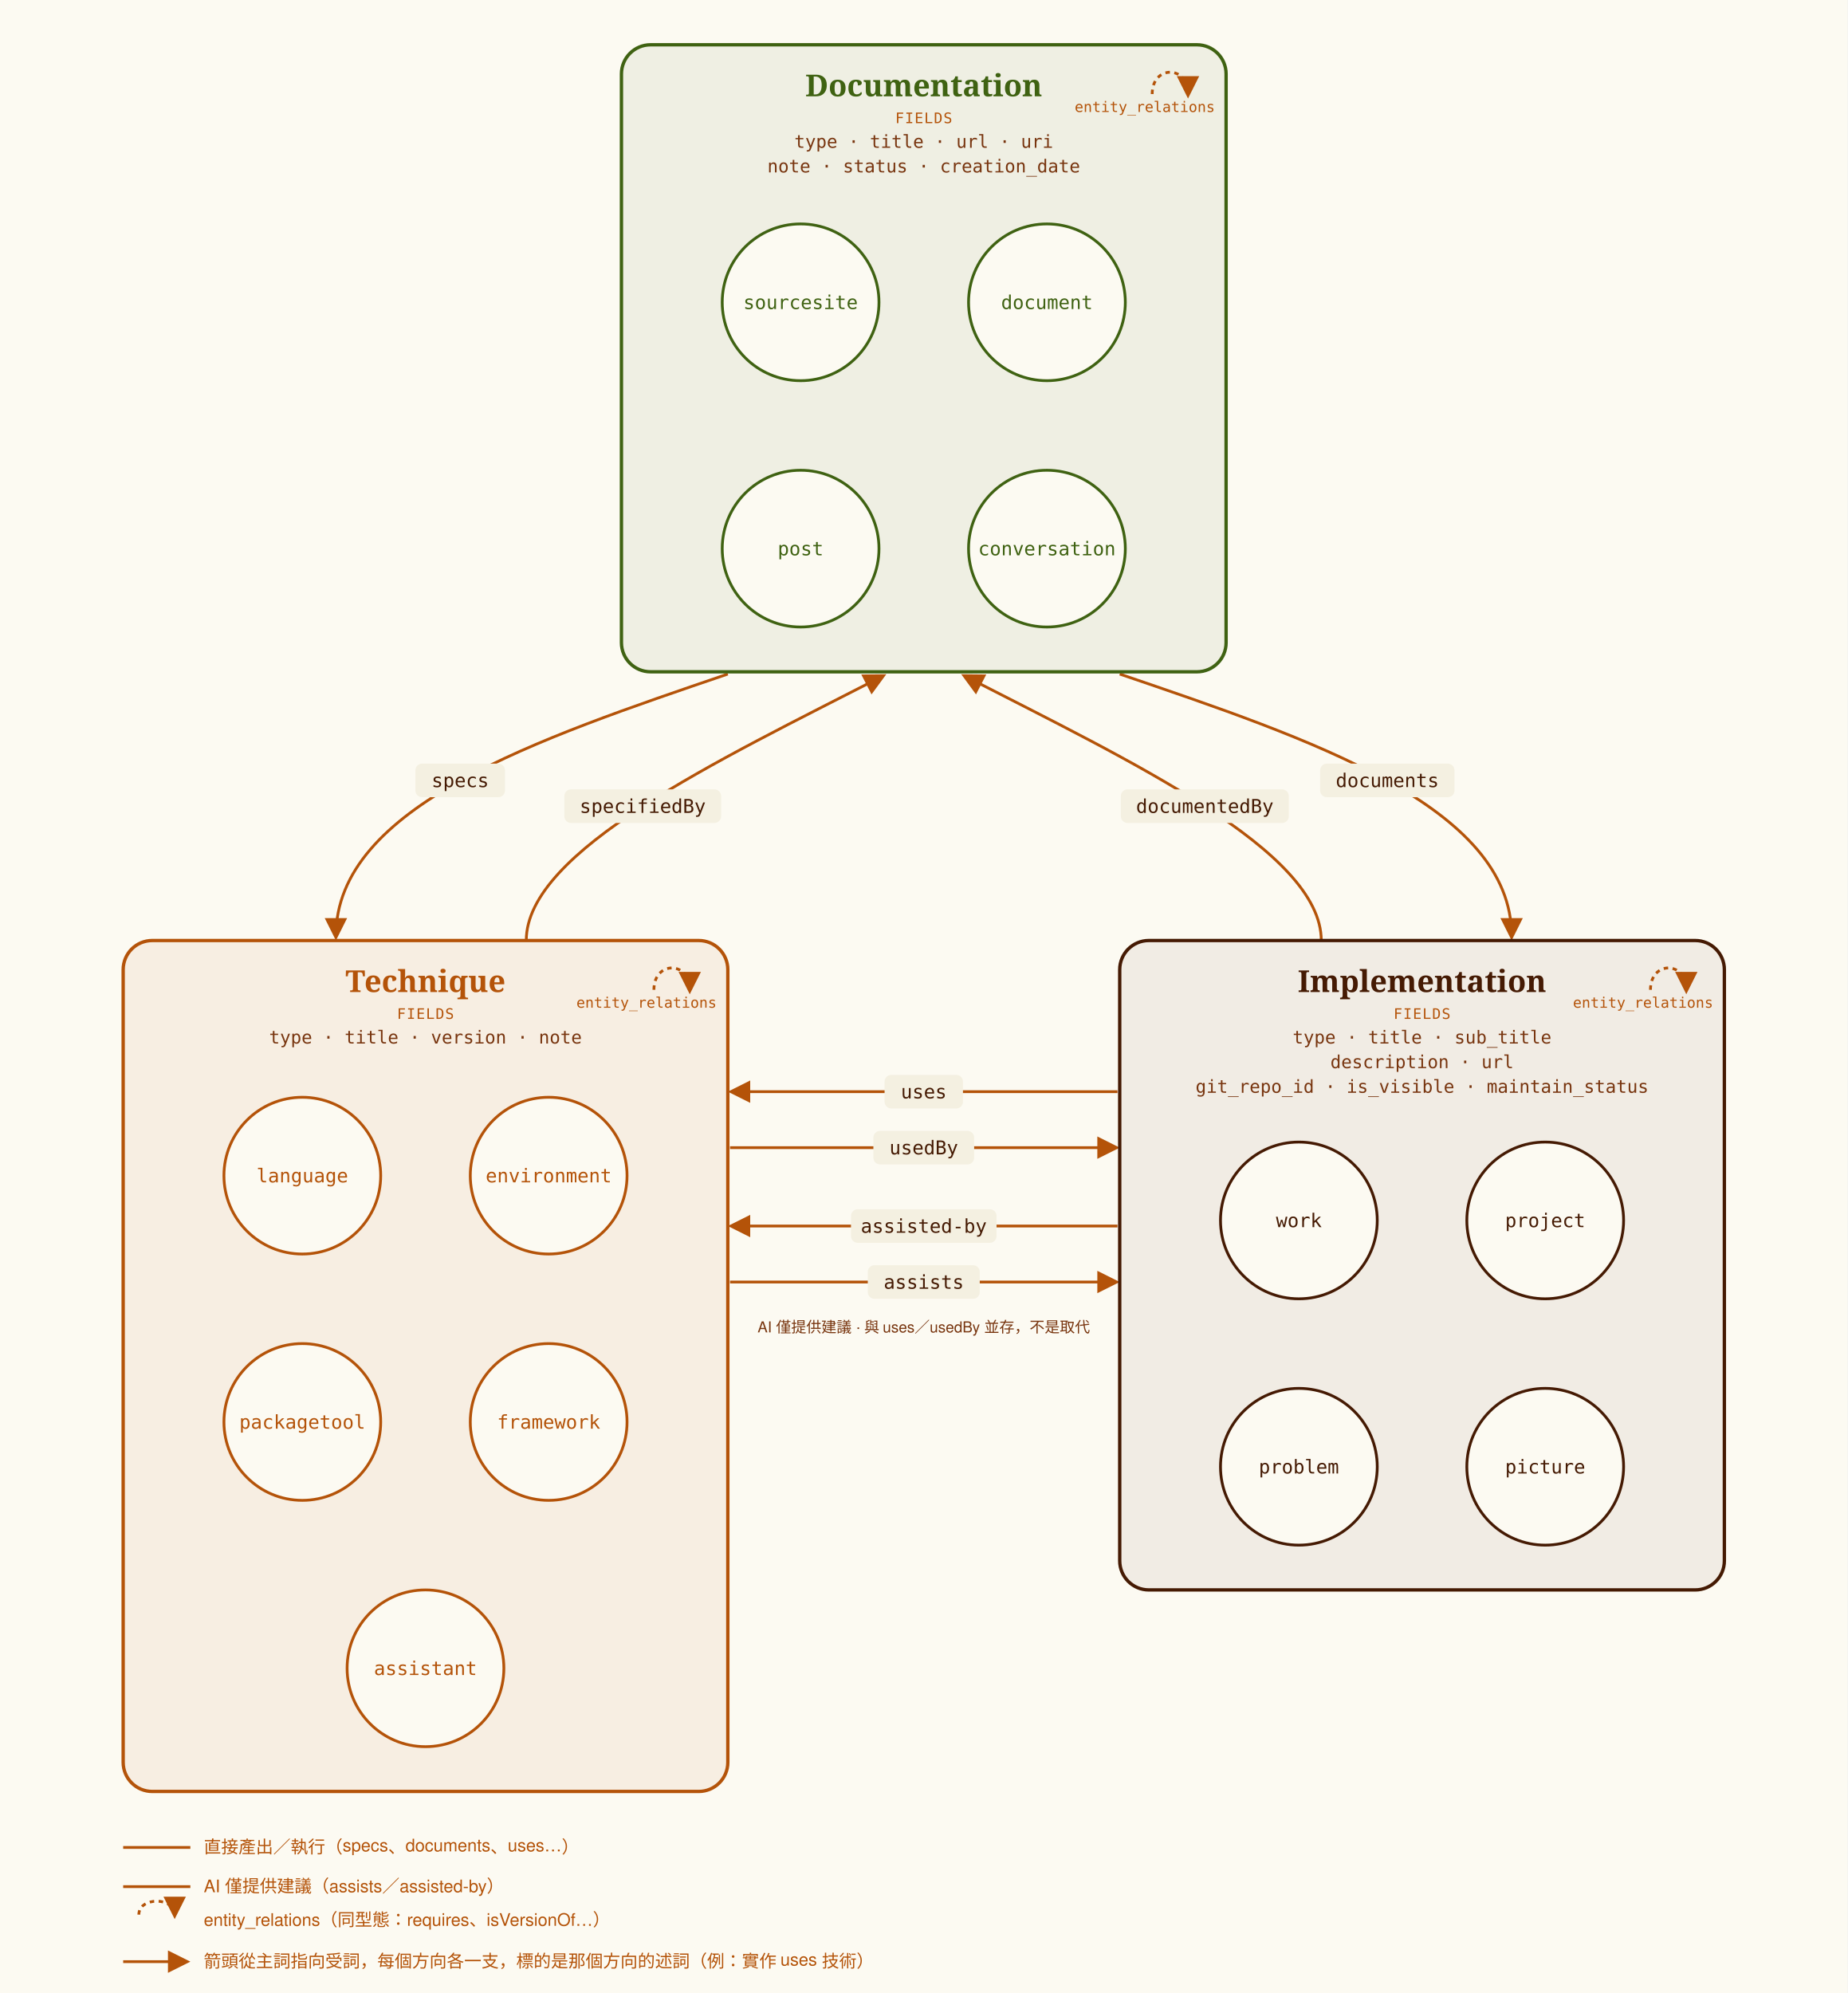
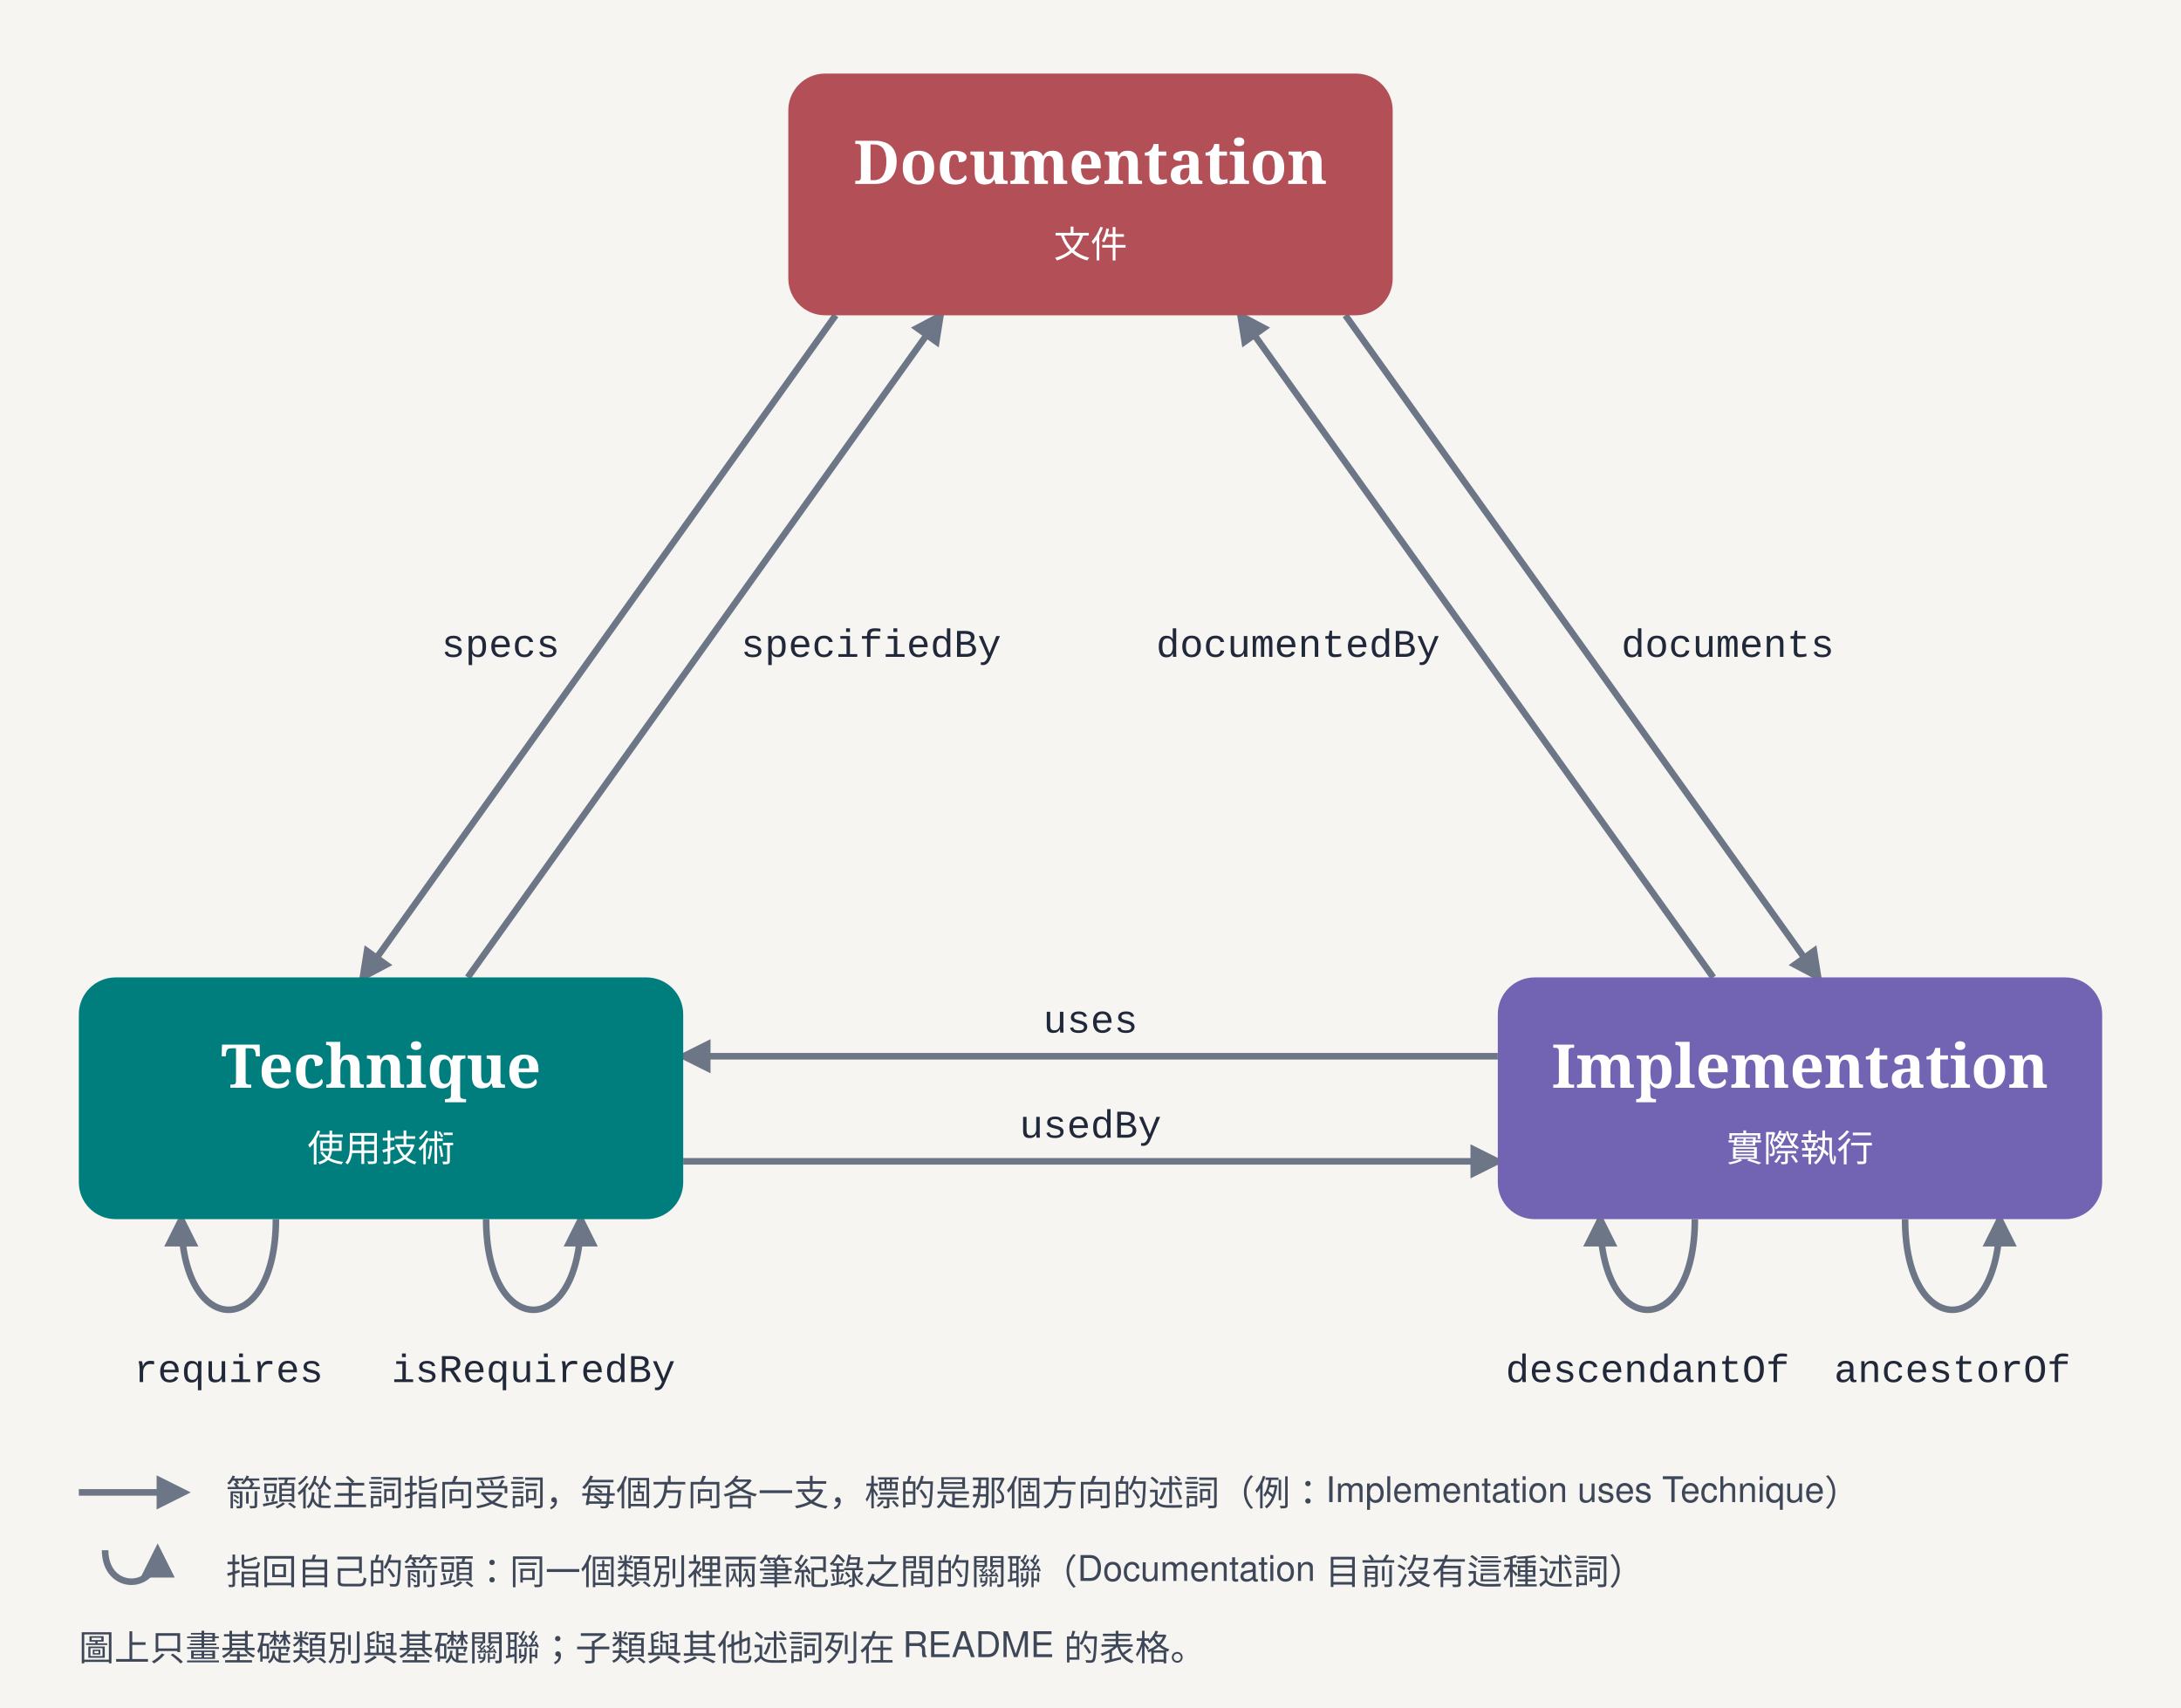
- <svg xmlns="http://www.w3.org/2000/svg" viewBox="0 0 1650 1780" width="1650" height="1780" role="img" aria-label="Documentation、Technique、Implementation 三個大類，各自底下有子類（Documentation 下有 sourcesite、document、post、conversation；Technique 下有 language、environment、packagetool、framework、assistant；Implementation 下有 work、project、problem、picture）。每個方向各一支單向箭頭，從主詞指向受詞：Documentation specs Technique、Technique specifiedBy Documentation；Documentation documents Implementation、Implementation documentedBy Documentation；Implementation uses Technique、Technique usedBy Implementation，代表技術或 AI 直接產出、執行成果；Implementation assisted-by Technique、Technique assists Implementation，代表 AI 只提供建議，與 uses／usedBy 並存的平輩謂語。三個大類各自右上角都標了 entity_relations 的小迴圈，代表這個 Model 也能透過 entity_relations 表跟自己同型態的另一筆紀錄建立關聯，例如 Technique 的 requires（框架需要語言）與 isVersionOf／hasVersion（Vue 3 是 Vue 的一個版本，2026-09-30 加入）。每條線在紀錄層級都掛著 relation_id，回指某一筆 Relation。">
+ <svg xmlns="http://www.w3.org/2000/svg" viewBox="0 0 830 650" width="830" height="650" role="img">
  <style>
-     text { font-family: Georgia, "Noto Serif TC", serif; }
-     .box-doc  { fill: rgba(63,98,18,0.07);  stroke: #3f6212; }
-     .box-tech { fill: rgba(180,83,9,0.07); stroke: #b45309; }
-     .box-impl { fill: rgba(69,26,3,0.06); stroke: #451a03; }
-     .title-doc  { fill: #3f6212; }
-     .title-tech { fill: #b45309; }
-     .title-impl { fill: #451a03; }
-     .node       { fill: #fcfaf2; stroke-width: 2.5; }
-     .node-doc   { stroke: #3f6212; }
-     .node-tech  { stroke: #b45309; }
-     .node-impl  { stroke: #451a03; }
-     .node-label { font-family: "SFMono-Regular", Consolas, Menlo, monospace; font-size: 17px; font-weight: 500; text-anchor: middle; }
-     .label-doc  { fill: #3f6212; }
-     .label-tech { fill: #b45309; }
-     .label-impl { fill: #451a03; }
-     .title-text { font-family: Georgia, "Noto Serif TC", serif; font-weight: 700; font-size: 27px; text-anchor: middle; }
-     .field-list { font-family: "SFMono-Regular", Consolas, Menlo, monospace; font-size: 16px; fill: #78350f; text-anchor: middle; }
-     .field-head { font-family: "SFMono-Regular", Consolas, Menlo, monospace; font-size: 13px; fill: #b45309; letter-spacing: 0.06em; text-anchor: middle; }
-     .edge        { fill: none; stroke: #b45309; stroke-width: 2.5; }
-     .edge-assist { fill: none; stroke: #b45309; stroke-width: 2.5; }
-     .edge-label  { font-family: "SFMono-Regular", Consolas, Menlo, monospace; font-size: 17px; font-weight: 500; text-anchor: middle; fill: #451a03; }
-     .edge-label-bg { fill: #f4f0e1; }
-     .meta-text  { font-family: Helvetica, Arial, "Noto Sans TC", sans-serif; font-size: 16px; fill: #78350f; }
-     .tag-small  { font-family: "SFMono-Regular", Consolas, Menlo, monospace; font-size: 13px; fill: #b45309; }
-     .legend { font-family: Helvetica, Arial, "Noto Sans TC", sans-serif; font-size: 15.5px; fill: #b45309; }
+     .bg { fill: #f6f5f2; }
+     .node-doc  { fill: #b34f57; }
+     .node-tech { fill: #007d7d; }
+     .node-impl { fill: #7264b3; }
+     .node-title { font-family: Georgia, "Noto Serif TC", serif; font-weight: 700; font-size: 23px; text-anchor: middle; fill: #ffffff; }
+     .node-gloss { font-family: Helvetica, Arial, "Noto Sans TC", "PingFang TC", "Microsoft JhengHei", sans-serif; font-size: 14px; text-anchor: middle; fill: #ffffff; }
+     .edge { fill: none; stroke: #6d7686; stroke-width: 2.5; }
+     .arrow-head { fill: #6d7686; }
+     .verb { font-family: "SFMono-Regular", Consolas, Menlo, "Liberation Mono", monospace; font-size: 15px; font-weight: 500; fill: #202839; stroke: #f6f5f2; stroke-width: 5; paint-order: stroke; stroke-linejoin: round; }
+     .mid { text-anchor: middle; }
+     .end { text-anchor: end; }
+     .legend { font-family: Helvetica, Arial, "Noto Sans TC", "PingFang TC", "Microsoft JhengHei", sans-serif; font-size: 13.5px; fill: #3e4758; }
+     @media (prefers-color-scheme: dark) {
+       .bg { fill: #0d1529; }
+       .edge { stroke: #8a93a4; }
+       .arrow-head { fill: #8a93a4; }
+       .verb { fill: #e8edf6; stroke: #0d1529; }
+       .legend { fill: #c8ced9; }
+     }
  </style>
-   <rect width="1650" height="1780" fill="#fcfaf2" />
  <defs>
-     <marker id="arrowMuted2" viewBox="0 0 10 10" refX="8" refY="5" markerWidth="8" markerHeight="8" orient="auto-start-reverse">
-       <path d="M0,0 L10,5 L0,10 z" fill="#b45309" />
-     </marker>
-     <marker id="arrowAssist" viewBox="0 0 10 10" refX="8" refY="5" markerWidth="8" markerHeight="8" orient="auto-start-reverse">
-       <path d="M0,0 L10,5 L0,10 z" fill="#b45309" />
+     <marker id="arrow" viewBox="0 0 10 10" refX="8" refY="5" markerUnits="userSpaceOnUse" markerWidth="13" markerHeight="13" orient="auto">
+       <path class="arrow-head" d="M0,0 L10,5 L0,10 z" />
    </marker>
  </defs>
-   <path class="edge" d="M 650 602 C 480 660, 300 720, 300 836" marker-end="url(#arrowMuted2)" />
-   <rect class="edge-label-bg" x="371" y="682" width="80" height="30" rx="6" />
-   <text class="edge-label" x="411" y="703">specs</text>
-   <path class="edge" d="M 470 840 C 470 760, 640 680, 788 604" marker-end="url(#arrowMuted2)" />
-   <rect class="edge-label-bg" x="504" y="705" width="140" height="30" rx="6" />
-   <text class="edge-label" x="574" y="726">specifiedBy</text>
-   <path class="edge" d="M 1000 602 C 1170 660, 1350 720, 1350 836" marker-end="url(#arrowMuted2)" />
-   <rect class="edge-label-bg" x="1179" y="682" width="120" height="30" rx="6" />
-   <text class="edge-label" x="1239" y="703">documents</text>
-   <path class="edge" d="M 1180 840 C 1180 760, 1010 680, 862 604" marker-end="url(#arrowMuted2)" />
-   <rect class="edge-label-bg" x="1001" y="705" width="150" height="30" rx="6" />
-   <text class="edge-label" x="1076" y="726">documentedBy</text>
-   <path class="edge" d="M 998 975 L 654 975" marker-end="url(#arrowMuted2)" />
-   <rect class="edge-label-bg" x="790" y="960" width="70" height="30" rx="6" />
-   <text class="edge-label" x="825" y="981">uses</text>
-   <path class="edge" d="M 652 1025 L 996 1025" marker-end="url(#arrowMuted2)" />
-   <rect class="edge-label-bg" x="780" y="1010" width="90" height="30" rx="6" />
-   <text class="edge-label" x="825" y="1031">usedBy</text>
-   <path class="edge-assist" d="M 998 1095 L 654 1095" marker-end="url(#arrowAssist)" />
-   <rect class="edge-label-bg" x="760" y="1080" width="130" height="30" rx="6" />
-   <text class="edge-label" x="825" y="1101" fill="#b45309">assisted-by</text>
-   <path class="edge-assist" d="M 652 1145 L 996 1145" marker-end="url(#arrowAssist)" />
-   <rect class="edge-label-bg" x="775" y="1130" width="100" height="30" rx="6" />
-   <text class="edge-label" x="825" y="1151" fill="#b45309">assists</text>
-   <text class="meta-text" x="825" y="1190" text-anchor="middle" fill="#b45309" style="font-size:13.5px">AI 僅提供建議 · 與 uses／usedBy 並存，不是取代</text>
-   <rect class="box-doc" x="555" y="40" width="540" height="560" rx="26" stroke-width="3" />
-   <text class="title-text title-doc" x="825" y="86">Documentation</text>
-   <path class="edge" stroke-dasharray="4 4" d="M 1029 84 C 1029 58, 1061 58, 1061 84" marker-end="url(#arrowMuted2)" />
-   <text class="tag-small" x="1085" y="100" text-anchor="end">entity_relations</text>
-   <text class="field-head" x="825" y="110">FIELDS</text>
-   <text class="field-list" x="825" y="132">type · title · url · uri</text>
-   <text class="field-list" x="825" y="154">note · status · creation_date</text>
-   <circle class="node node-doc" cx="715" cy="270" r="70" />
-   <text class="node-label label-doc" x="715" y="276">sourcesite</text>
-   <circle class="node node-doc" cx="935" cy="270" r="70" />
-   <text class="node-label label-doc" x="935" y="276">document</text>
-   <circle class="node node-doc" cx="715" cy="490" r="70" />
-   <text class="node-label label-doc" x="715" y="496">post</text>
-   <circle class="node node-doc" cx="935" cy="490" r="70" />
-   <text class="node-label label-doc" x="935" y="496">conversation</text>
-   <rect class="box-tech" x="110" y="840" width="540" height="760" rx="26" stroke-width="3" />
-   <text class="title-text title-tech" x="380" y="886">Technique</text>
-   <path class="edge" stroke-dasharray="4 4" d="M 584 884 C 584 858, 616 858, 616 884" marker-end="url(#arrowMuted2)" />
-   <text class="tag-small" x="640" y="900" text-anchor="end">entity_relations</text>
-   <text class="field-head" x="380" y="910">FIELDS</text>
-   <text class="field-list" x="380" y="932">type · title · version · note</text>
-   <circle class="node node-tech" cx="270" cy="1050" r="70" />
-   <text class="node-label label-tech" x="270" y="1056">language</text>
-   <circle class="node node-tech" cx="490" cy="1050" r="70" />
-   <text class="node-label label-tech" x="490" y="1056">environment</text>
-   <circle class="node node-tech" cx="270" cy="1270" r="70" />
-   <text class="node-label label-tech" x="270" y="1276">packagetool</text>
-   <circle class="node node-tech" cx="490" cy="1270" r="70" />
-   <text class="node-label label-tech" x="490" y="1276">framework</text>
-   <circle class="node node-tech" cx="380" cy="1490" r="70" />
-   <text class="node-label label-tech" x="380" y="1496">assistant</text>
-   <rect class="box-impl" x="1000" y="840" width="540" height="580" rx="26" stroke-width="3" />
-   <text class="title-text title-impl" x="1270" y="886">Implementation</text>
-   <path class="edge" stroke-dasharray="4 4" d="M 1474 884 C 1474 858, 1506 858, 1506 884" marker-end="url(#arrowMuted2)" />
-   <text class="tag-small" x="1530" y="900" text-anchor="end">entity_relations</text>
-   <text class="field-head" x="1270" y="910">FIELDS</text>
-   <text class="field-list" x="1270" y="932">type · title · sub_title</text>
-   <text class="field-list" x="1270" y="954">description · url</text>
-   <text class="field-list" x="1270" y="976">git_repo_id · is_visible · maintain_status</text>
-   <circle class="node node-impl" cx="1160" cy="1090" r="70" />
-   <text class="node-label label-impl" x="1160" y="1096">work</text>
-   <circle class="node node-impl" cx="1380" cy="1090" r="70" />
-   <text class="node-label label-impl" x="1380" y="1096">project</text>
-   <circle class="node node-impl" cx="1160" cy="1310" r="70" />
-   <text class="node-label label-impl" x="1160" y="1316">problem</text>
-   <circle class="node node-impl" cx="1380" cy="1310" r="70" />
-   <text class="node-label label-impl" x="1380" y="1316">picture</text>
-   <line x1="110" y1="1650" x2="170" y2="1650" class="edge" />
-   <text class="legend" x="182" y="1655">直接產出／執行（specs、documents、uses…）</text>
-   <line x1="110" y1="1685" x2="170" y2="1685" class="edge-assist" />
-   <text class="legend" x="182" y="1690">AI 僅提供建議（assists／assisted-by）</text>
-   <path class="edge" stroke-dasharray="4 4" d="M 124 1710 C 124 1694, 156 1694, 156 1710" marker-end="url(#arrowMuted2)" />
-   <text class="legend" x="182" y="1720">entity_relations（同型態：requires、isVersionOf…）</text>
-   <line x1="110" y1="1752" x2="166" y2="1752" class="edge" marker-end="url(#arrowMuted2)" />
-   <text class="legend" x="182" y="1757">箭頭從主詞指向受詞，每個方向各一支，標的是那個方向的述詞（例：實作 uses 技術）</text>
+   <rect class="bg" width="830" height="650" />
+   <path class="edge" d="M 318 120 L 138 372" marker-end="url(#arrow)" />
+   <text class="verb end" x="213" y="250">specs</text>
+   <path class="edge" d="M 178 372 L 358 120" marker-end="url(#arrow)" />
+   <text class="verb" x="282" y="250">specifiedBy</text>
+   <path class="edge" d="M 512 120 L 692 372" marker-end="url(#arrow)" />
+   <text class="verb" x="617" y="250">documents</text>
+   <path class="edge" d="M 652 372 L 472 120" marker-end="url(#arrow)" />
+   <text class="verb end" x="548" y="250">documentedBy</text>
+   <path class="edge" d="M 570 402 L 260 402" marker-end="url(#arrow)" />
+   <text class="verb mid" x="415" y="393">uses</text>
+   <path class="edge" d="M 260 442 L 570 442" marker-end="url(#arrow)" />
+   <text class="verb mid" x="415" y="433">usedBy</text>
+   <path class="edge" d="M 105 464 C 105 510, 69 510, 69 464" marker-end="url(#arrow)" />
+   <text class="verb mid" x="87" y="526">requires</text>
+   <path class="edge" d="M 185 464 C 185 510, 221 510, 221 464" marker-end="url(#arrow)" />
+   <text class="verb mid" x="203" y="526">isRequiredBy</text>
+   <path class="edge" d="M 645 464 C 645 510, 609 510, 609 464" marker-end="url(#arrow)" />
+   <text class="verb mid" x="627" y="526">descendantOf</text>
+   <path class="edge" d="M 725 464 C 725 510, 761 510, 761 464" marker-end="url(#arrow)" />
+   <text class="verb mid" x="743" y="526">ancestorOf</text>
+   <rect class="node-doc" x="300" y="28" width="230" height="92" rx="14" />
+   <text class="node-title" x="415" y="70">Documentation</text>
+   <text class="node-gloss" x="415" y="98">文件</text>
+   <rect class="node-tech" x="30" y="372" width="230" height="92" rx="14" />
+   <text class="node-title" x="145" y="414">Technique</text>
+   <text class="node-gloss" x="145" y="442">使用技術</text>
+   <rect class="node-impl" x="570" y="372" width="230" height="92" rx="14" />
+   <text class="node-title" x="685" y="414">Implementation</text>
+   <text class="node-gloss" x="685" y="442">實際執行</text>
+   <line class="edge" x1="30" y1="568" x2="70" y2="568" marker-end="url(#arrow)" />
+   <text class="legend" x="86" y="573">箭頭從主詞指向受詞，每個方向各一支，標的是那個方向的述詞（例：Implementation uses Technique）</text>
+   <path class="edge" d="M 40 590 C 40 606, 60 606, 60 590" marker-end="url(#arrow)" />
+   <text class="legend" x="86" y="603">指回自己的箭頭：同一個類別裡兩筆紀錄之間的關聯（Documentation 目前沒有這種述詞）</text>
+   <text class="legend" x="30" y="632">圖上只畫基礎類別與基礎關聯；子類與其他述詞列在 README 的表格。</text>
</svg>
